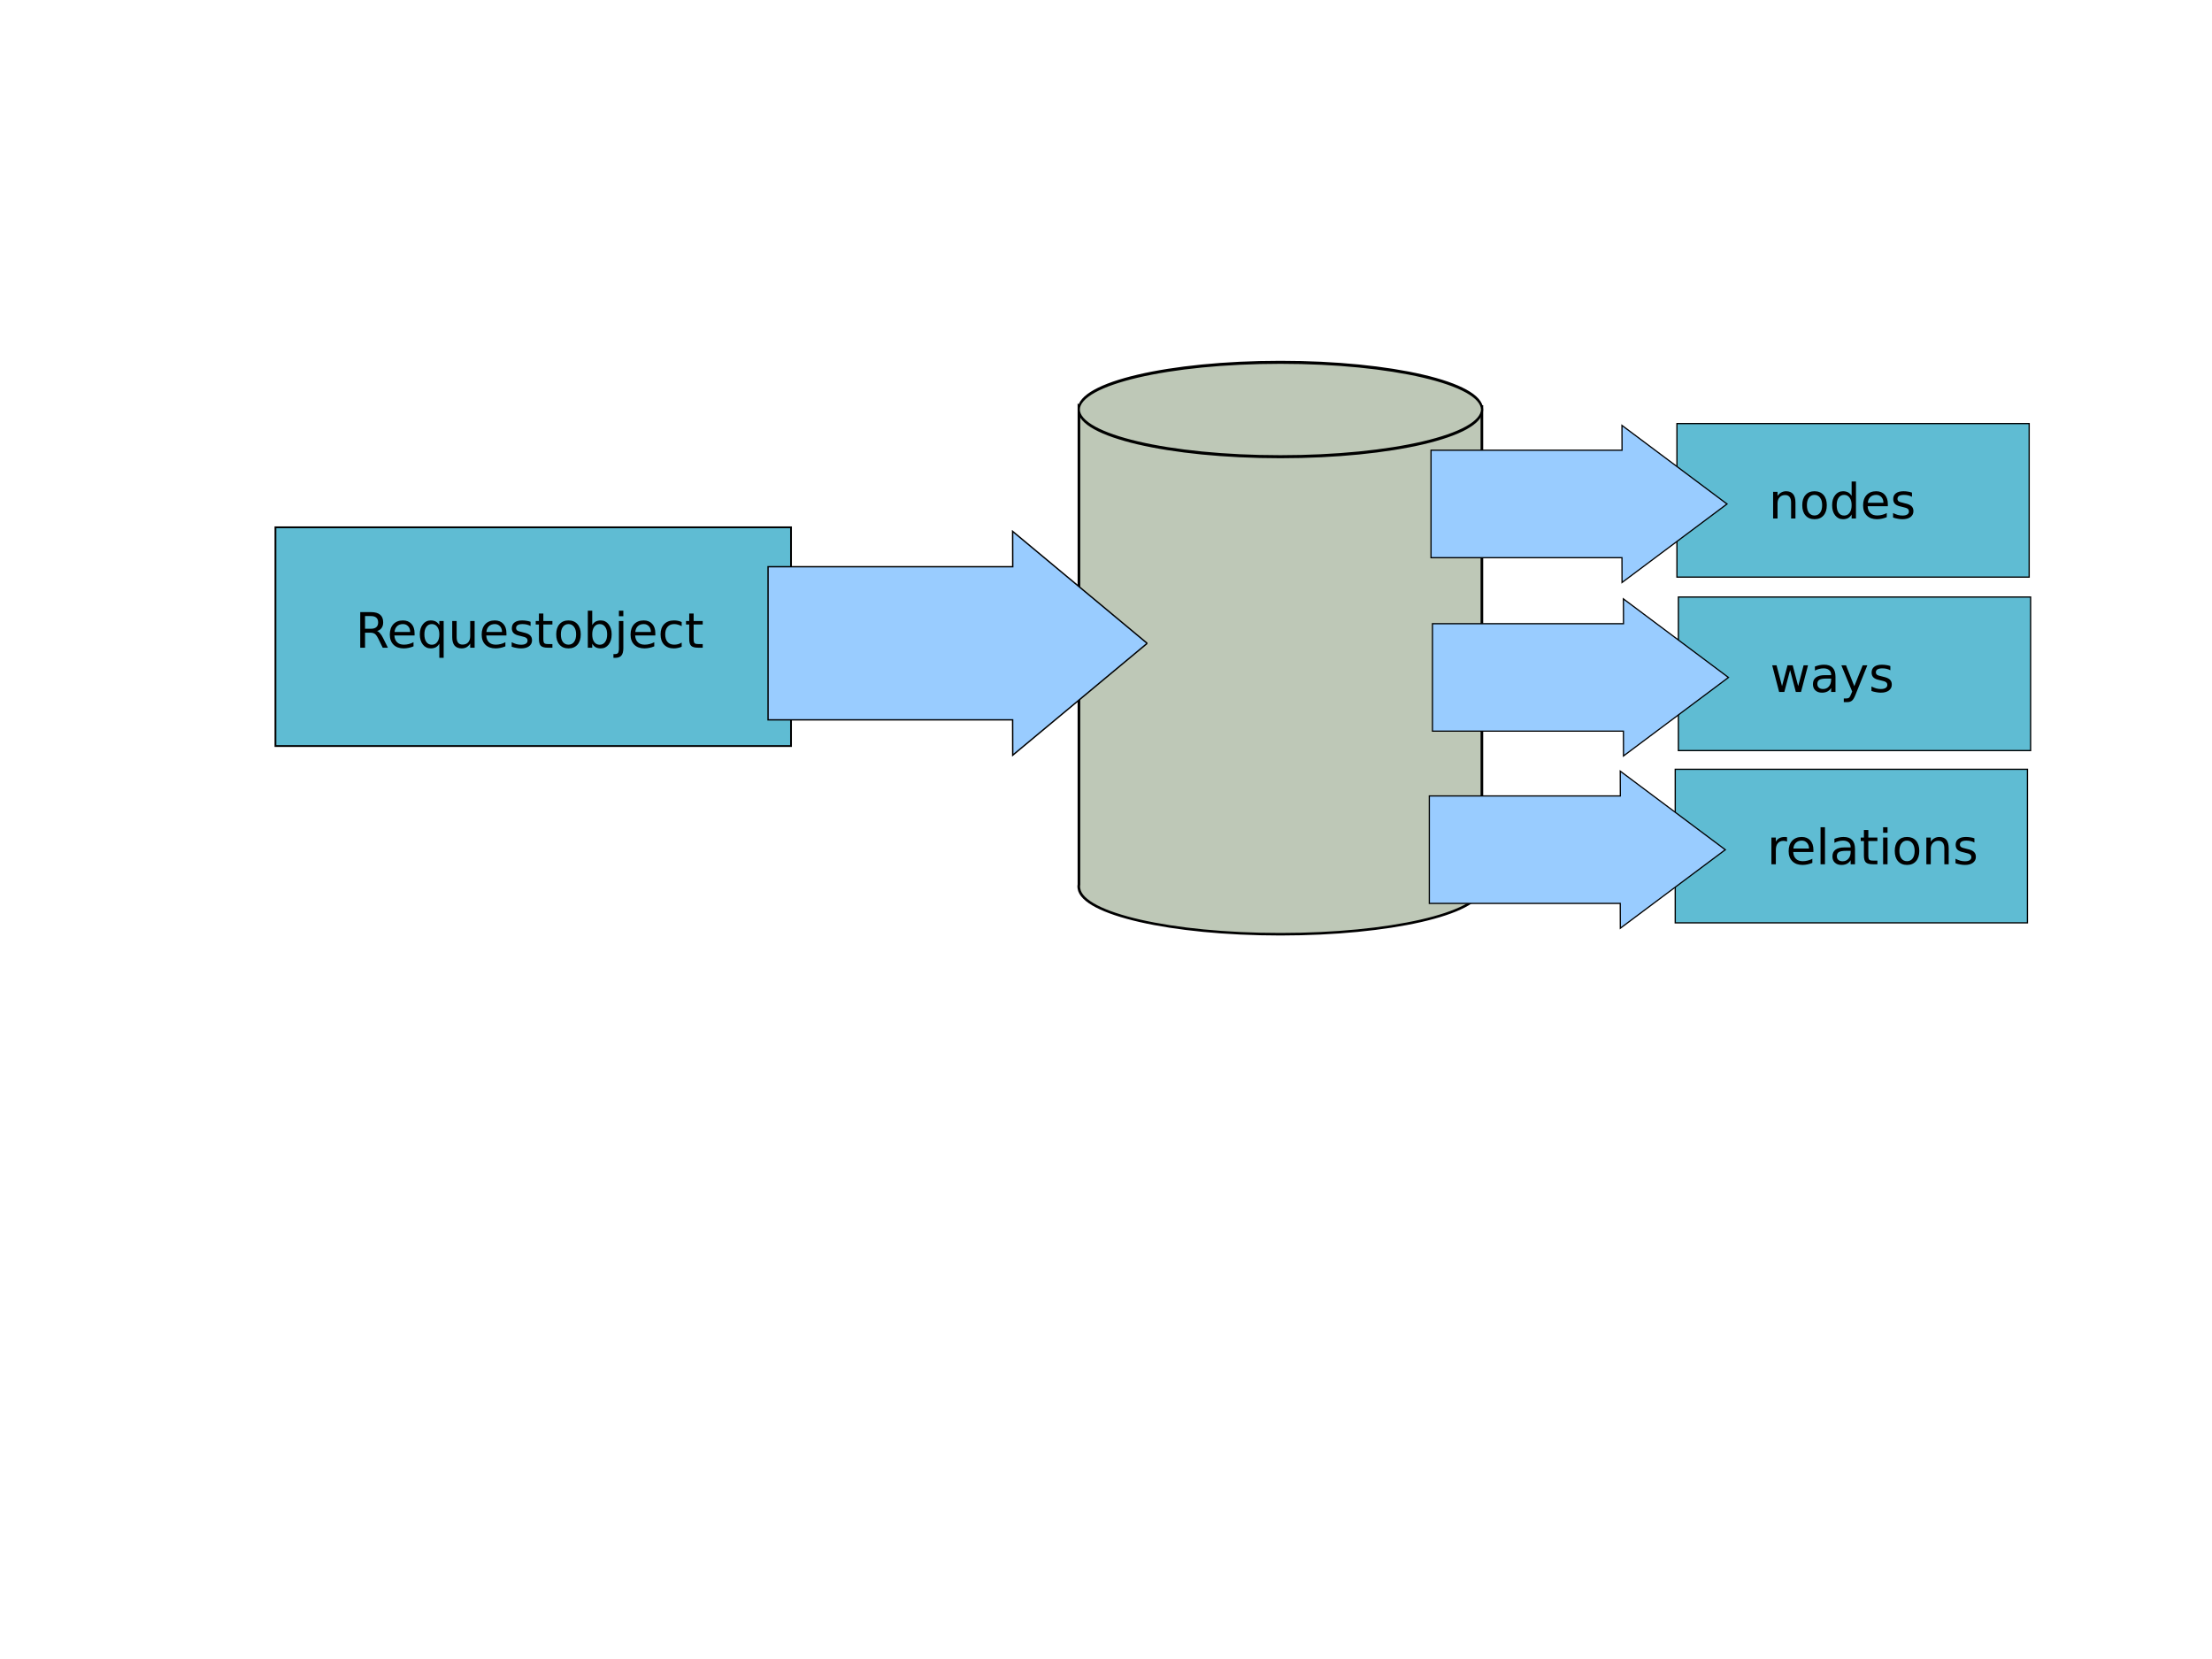
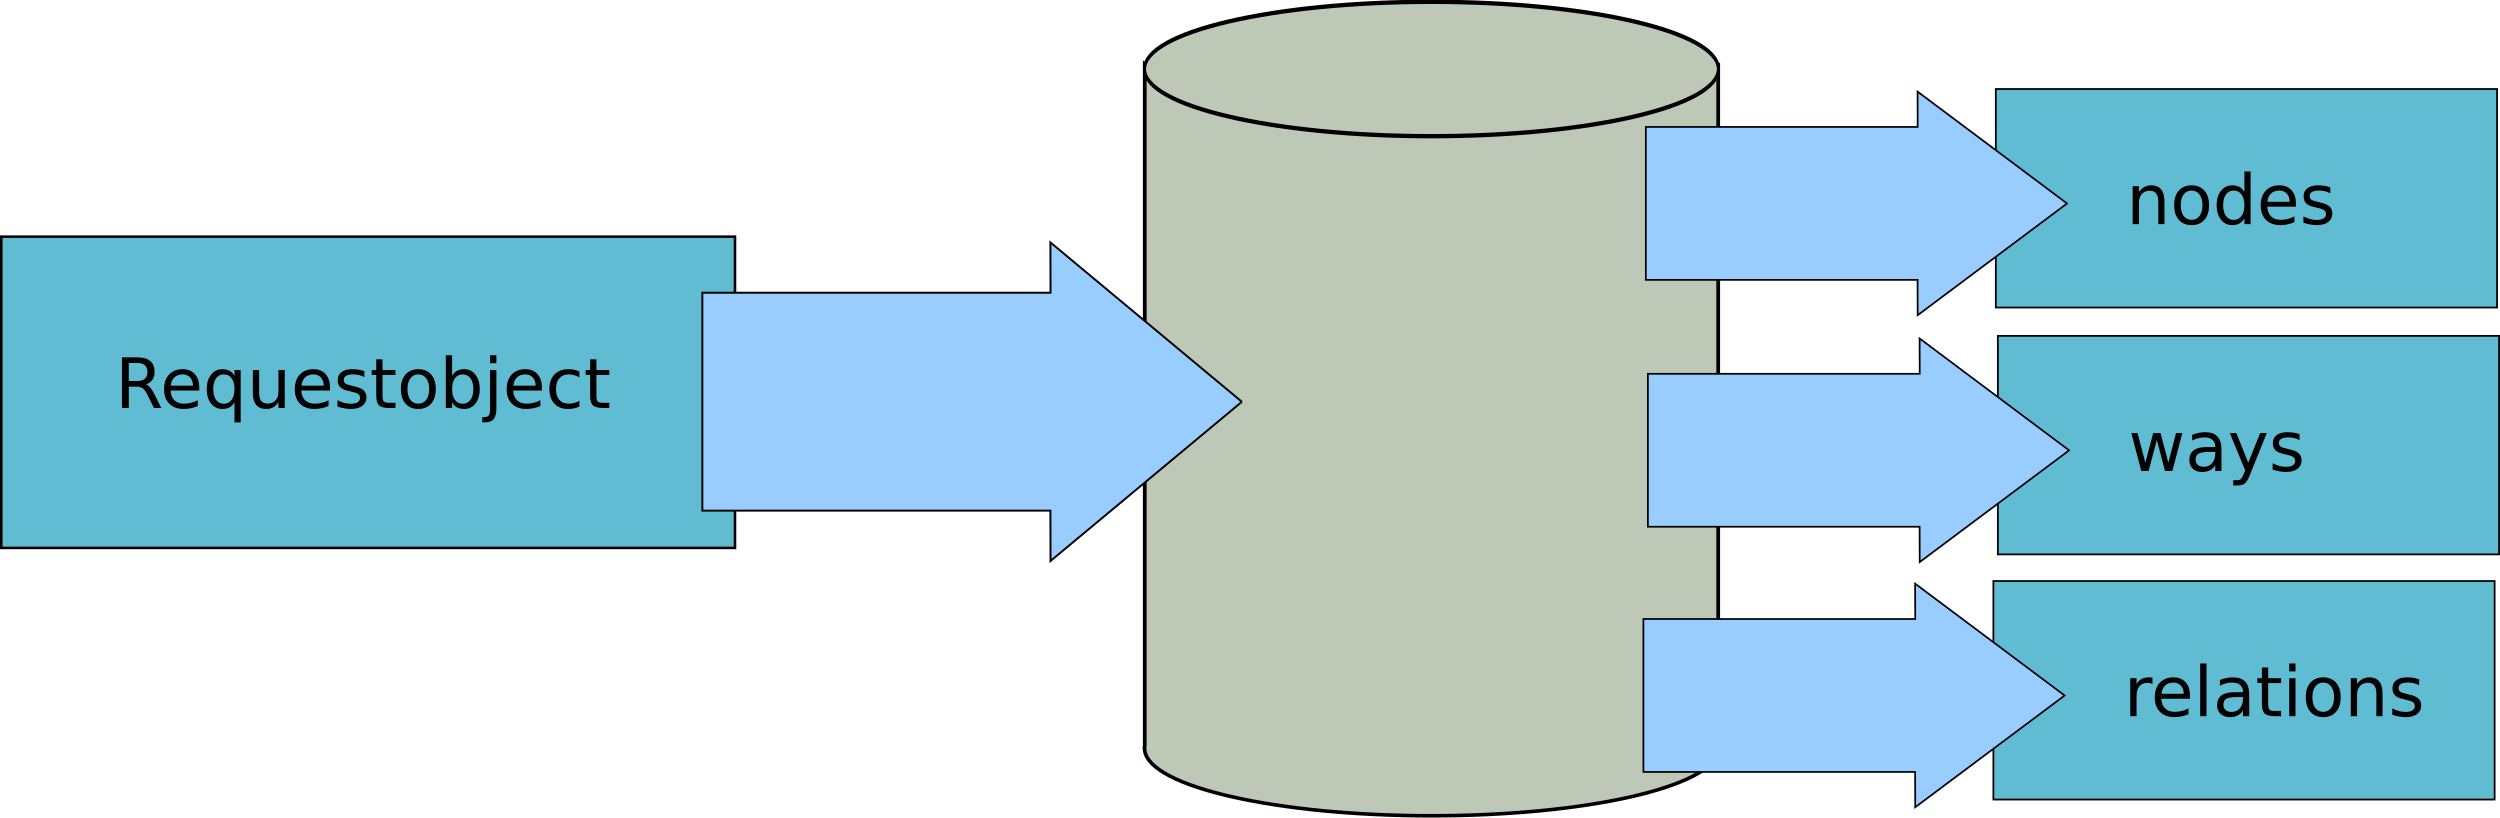
- <svg xmlns="http://www.w3.org/2000/svg" width="453.543" height="340.157" id="svg2" version="1.0">
+ <svg xmlns="http://www.w3.org/2000/svg" width="360.185" height="117.795" id="svg2" version="1.0">
  <defs id="defs4" />
-   <g id="layer1" transform="translate(4.149475e-6,-698.0315)">
+   <g id="layer1" transform="translate(-56.2927,-772.0534)">
    <text xml:space="preserve" style="font-size:10px;font-style:normal;font-weight:normal;line-height:125%;letter-spacing:0px;word-spacing:0px;fill:#000000;fill-opacity:1;stroke:none;font-family:Bitstream Vera Sans" x="319.627" y="836.494" id="text3842">
      <tspan id="tspan3844" x="319.627" y="836.494">ways</tspan>
    </text>
    <text xml:space="preserve" style="font-size:10px;font-style:normal;font-weight:normal;line-height:125%;letter-spacing:0px;word-spacing:0px;fill:#000000;fill-opacity:1;stroke:none;font-family:Bitstream Vera Sans" x="310.438" y="873.836" id="text3846">
      <tspan id="tspan3848" x="310.438" y="873.836">relations</tspan>
    </text>
    <rect style="fill:#5fbcd3;fill-opacity:1;fill-rule:nonzero;stroke:#000000;stroke-width:0.368;stroke-miterlimit:4;stroke-opacity:1;stroke-dasharray:none" id="rect2995-4" width="105.71" height="44.846" x="56.477" y="806.15" />
    <g id="g4096" transform="matrix(1.173966,0,0,1.123884,-149.8374,-111.9027)" style="fill:#bec8b7">
      <path id="path4068-7" d="m 316.073,794.812 0,87.219 c -0.03,0.147 -0.031,0.289 -0.031,0.438 0,0.096 0.018,0.186 0.031,0.281 0.618,4.623 16.129,8.344 35.188,8.344 19.061,0 34.574,-3.72 35.188,-8.344 0.003,-0.021 -0.002,-0.042 0,-0.062 0.008,-0.074 0.031,-0.144 0.031,-0.219 -5.3e-4,-0.079 -0.022,-0.171 -0.031,-0.25 l 0,-87.406 -70.375,0 z" style="fill:#bec8b7;fill-opacity:1;fill-rule:nonzero;stroke:#000000;stroke-width:0.461;stroke-linejoin:miter;stroke-miterlimit:4;stroke-opacity:1;stroke-dashoffset:0" />
      <path transform="matrix(1.085048,0,0,1.560555,26.54846,658.0979)" d="m 331.718,87.961 c 0,3.047 -14.532,5.518 -32.458,5.518 -17.926,0 -32.458,-2.47 -32.458,-5.518 0,-3.047 14.532,-5.518 32.458,-5.518 17.905,0 32.428,2.465 32.458,5.509" id="path4068" style="fill:#bec8b7;fill-opacity:1;fill-rule:nonzero;stroke:#000000;stroke-width:0.354;stroke-linejoin:miter;stroke-miterlimit:4;stroke-opacity:1;stroke-dasharray:none;stroke-dashoffset:0" />
    </g>
    <path style="fill:#99ccff;fill-opacity:1;fill-rule:nonzero;stroke:#000000;stroke-width:0.283;stroke-linejoin:miter;stroke-miterlimit:4;stroke-opacity:1;stroke-dasharray:none;stroke-dashoffset:0" d="m 235.215,829.941 -27.587,-22.961 c 0.014,4.136 0.013,4.469 0.02,7.249 l -50.166,0 0,31.395 50.145,0 c 0.006,2.78 0.008,3.106 0.02,7.249 l 27.567,-22.933 z" id="rect3902" />
    <text xml:space="preserve" style="font-size:10px;font-style:normal;font-weight:normal;line-height:125%;letter-spacing:0px;word-spacing:0px;fill:#000000;fill-opacity:1;stroke:none;font-family:Bitstream Vera Sans" x="72.879" y="830.835" id="text3773">
      <tspan id="tspan3775" x="72.879" y="830.835" style="font-size:10px">Requestobject</tspan>
    </text>
    <rect style="fill:#5fbcd3;fill-opacity:1;fill-rule:nonzero;stroke:#000000;stroke-width:0.255;stroke-miterlimit:4;stroke-opacity:1;stroke-dasharray:none" id="rect2995-4-0" width="72.219" height="31.484" x="343.836" y="784.877" />
    <path style="fill:#99ccff;fill-opacity:1;fill-rule:nonzero;stroke:#000000;stroke-width:0.25;stroke-linejoin:miter;stroke-miterlimit:4;stroke-opacity:1;stroke-dasharray:none;stroke-dashoffset:0" d="m 354.1,801.37 -21.537,-16.115 c 0.011,2.902 0.01,3.136 0.016,5.088 l -39.164,0 0,22.034 39.148,0 c 0.005,1.951 0.006,2.18 0.016,5.088 l 21.521,-16.095 z" id="rect3902-3" />
    <text xml:space="preserve" style="font-size:10px;font-style:normal;font-weight:normal;line-height:125%;letter-spacing:0px;word-spacing:0px;fill:#000000;fill-opacity:1;stroke:none;font-family:Bitstream Vera Sans" x="362.65" y="804.347" id="text3838">
      <tspan id="tspan3840" x="362.65" y="804.347">nodes</tspan>
    </text>
    <rect style="fill:#5fbcd3;fill-opacity:1;fill-rule:nonzero;stroke:#000000;stroke-width:0.255;stroke-miterlimit:4;stroke-opacity:1;stroke-dasharray:none" id="rect2995-4-0-6" width="72.219" height="31.484" x="344.131" y="820.444" />
    <path style="fill:#99ccff;fill-opacity:1;fill-rule:nonzero;stroke:#000000;stroke-width:0.25;stroke-linejoin:miter;stroke-miterlimit:4;stroke-opacity:1;stroke-dasharray:none;stroke-dashoffset:0" d="M 354.396,836.937 332.859,820.822 c 0.011,2.902 0.01,3.136 0.016,5.088 l -39.164,0 0,22.034 39.148,0 c 0.005,1.951 0.006,2.18 0.016,5.088 l 21.521,-16.095 z" id="rect3902-3-5" />
    <text xml:space="preserve" style="font-size:10px;font-style:normal;font-weight:normal;line-height:125%;letter-spacing:0px;word-spacing:0px;fill:#000000;fill-opacity:1;stroke:none;font-family:Bitstream Vera Sans" x="362.945" y="839.914" id="text3838-7">
      <tspan id="tspan3840-1" x="362.945" y="839.914">ways</tspan>
    </text>
    <rect style="fill:#5fbcd3;fill-opacity:1;fill-rule:nonzero;stroke:#000000;stroke-width:0.255;stroke-miterlimit:4;stroke-opacity:1;stroke-dasharray:none" id="rect2995-4-0-6-3" width="72.219" height="31.484" x="343.486" y="855.765" />
    <path style="fill:#99ccff;fill-opacity:1;fill-rule:nonzero;stroke:#000000;stroke-width:0.25;stroke-linejoin:miter;stroke-miterlimit:4;stroke-opacity:1;stroke-dasharray:none;stroke-dashoffset:0" d="m 353.75,872.258 -21.537,-16.115 c 0.011,2.902 0.01,3.136 0.016,5.088 l -39.164,0 0,22.034 39.148,0 c 0.005,1.951 0.006,2.18 0.016,5.088 l 21.521,-16.095 z" id="rect3902-3-5-3" />
    <text xml:space="preserve" style="font-size:10px;font-style:normal;font-weight:normal;line-height:125%;letter-spacing:0px;word-spacing:0px;fill:#000000;fill-opacity:1;stroke:none;font-family:Bitstream Vera Sans" x="362.3" y="875.235" id="text3838-7-8">
      <tspan id="tspan3840-1-5" x="362.3" y="875.235">relations</tspan>
    </text>
    <flowRoot xml:space="preserve" id="flowRoot3194" style="font-size:10px;font-style:normal;font-weight:normal;line-height:125%;letter-spacing:0px;word-spacing:0px;fill:#000000;fill-opacity:1;stroke:none;font-family:Bitstream Vera Sans" transform="translate(9.999996,702.0315)">
      <flowRegion id="flowRegion3196">
        <rect id="rect3198" width="44.792" height="34.405" x="240.837" y="118.146" />
      </flowRegion>
      <flowPara id="flowPara3200" style="font-size:18px">DB</flowPara>
    </flowRoot>
  </g>
</svg>
